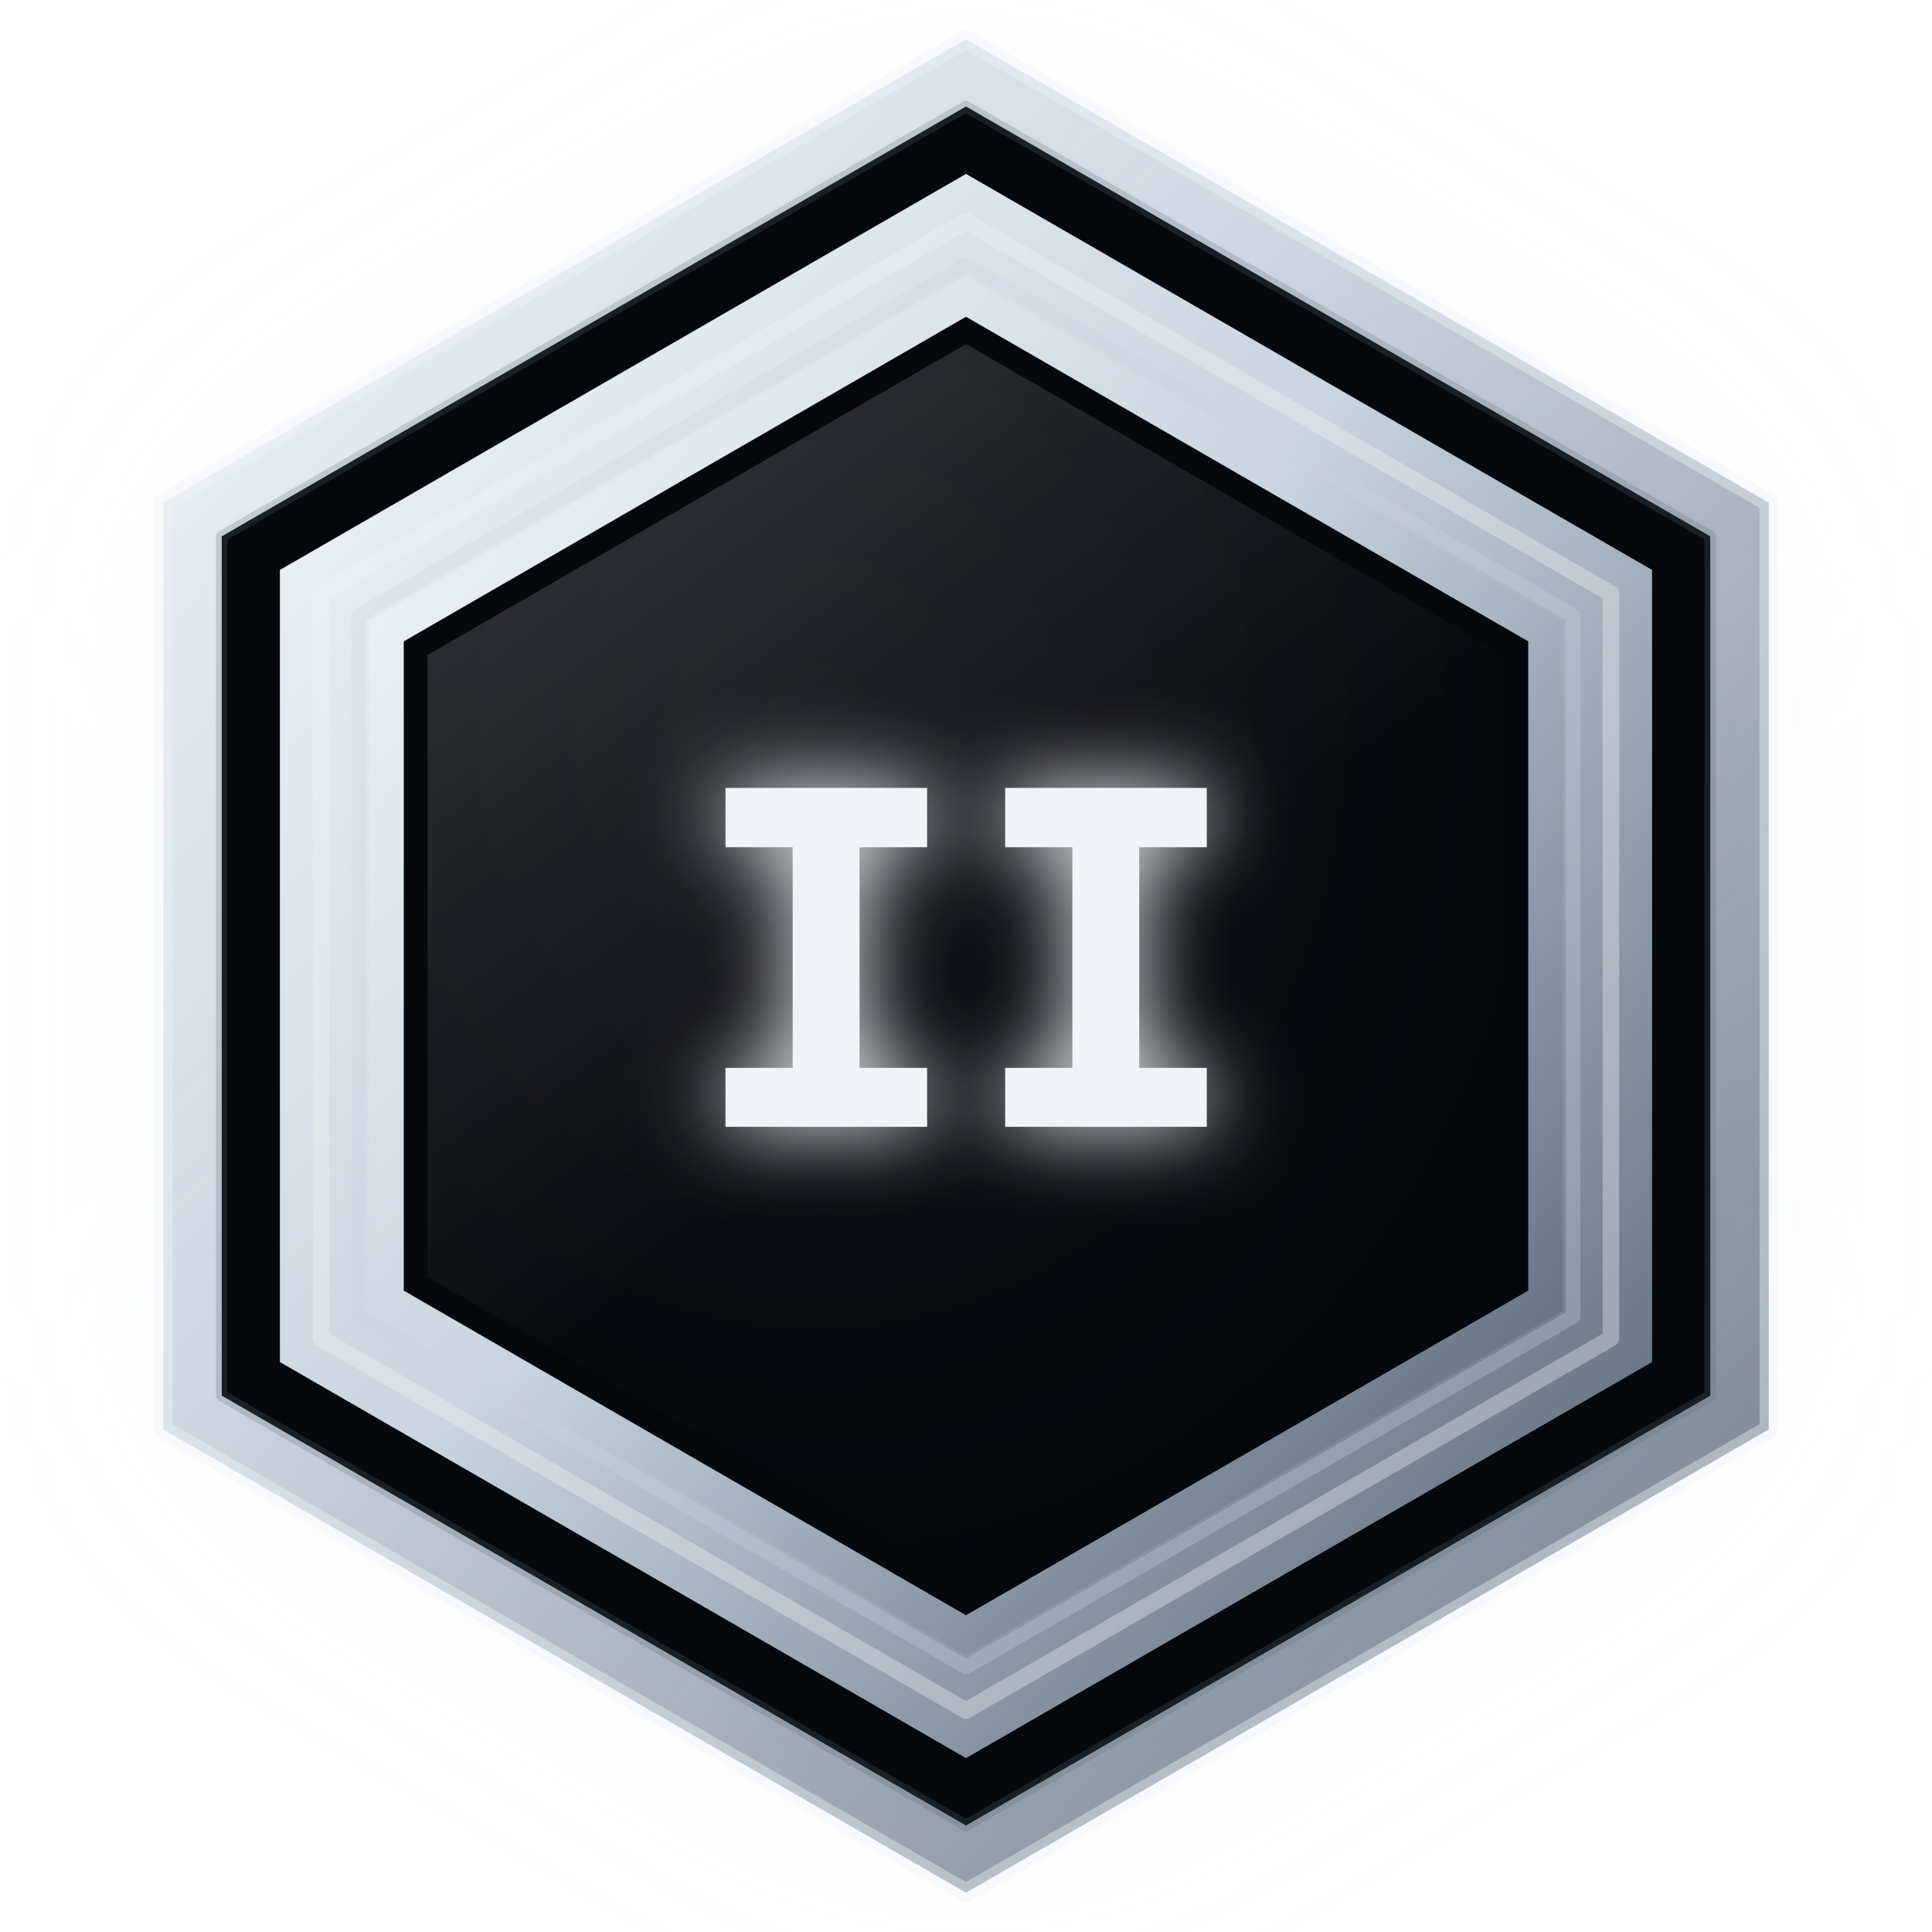
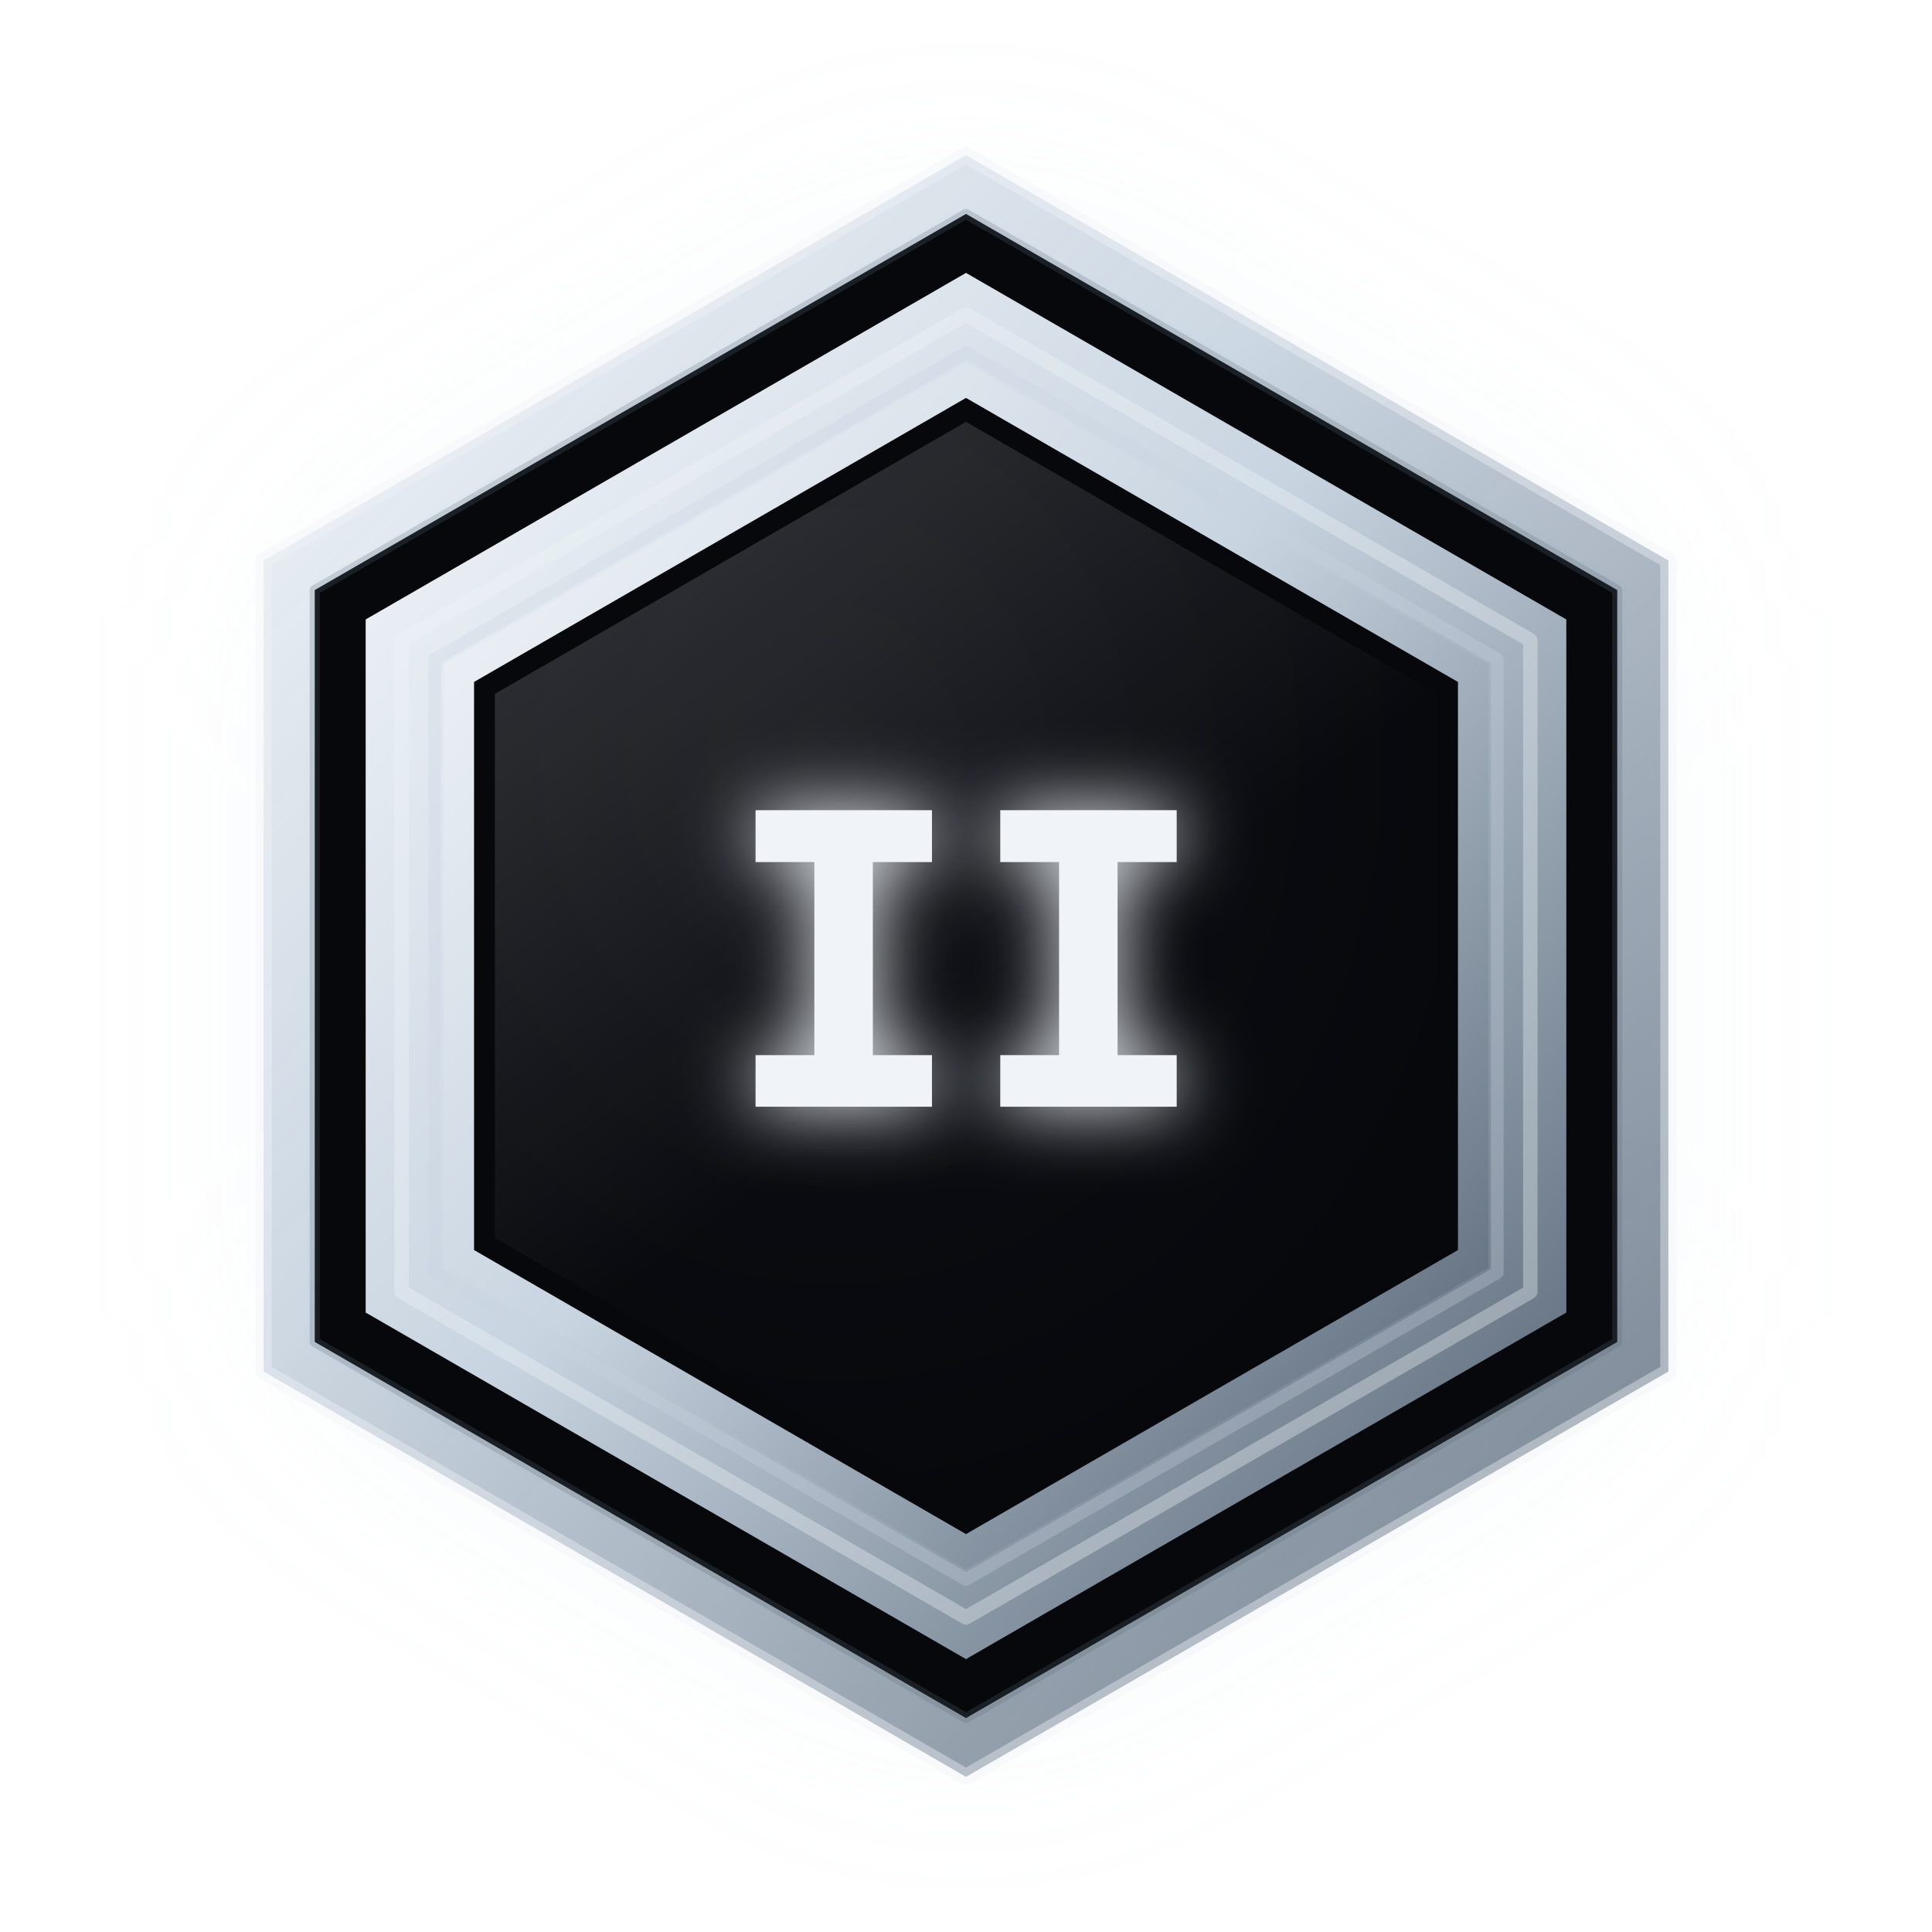
- <svg xmlns="http://www.w3.org/2000/svg" width="84" height="84" viewBox="0 0 84 84" overflow="visible" role="img" aria-label="Season Tier II">
+ <svg xmlns="http://www.w3.org/2000/svg" width="84" height="84" viewBox="-6 -6 96 96" overflow="visible" role="img" aria-label="Season Tier II">
  <defs>
    <radialGradient id="bgseas2" cx="36%" cy="30%" r="72%">
      <stop offset="0%" stop-color="#0e1016" />
      <stop offset="100%" stop-color="#06080c" />
    </radialGradient>
    <linearGradient id="rimseas2" x1="5%" y1="5%" x2="95%" y2="95%">
      <stop offset="0%" stop-color="#f0f4f8" />
      <stop offset="45%" stop-color="#c8d4e0" />
      <stop offset="100%" stop-color="#5a6878" />
    </linearGradient>
    <linearGradient id="shseas2" x1="18%" y1="0%" x2="82%" y2="100%">
      <stop offset="0%" stop-color="white" stop-opacity="0.16" />
      <stop offset="55%" stop-color="white" stop-opacity="0" />
    </linearGradient>
    <filter id="glseas2" x="-30%" y="-30%" width="160%" height="160%">
      <feGaussianBlur stdDeviation="1.8" result="b" />
      <feMerge>
        <feMergeNode in="b" />
        <feMergeNode in="SourceGraphic" />
      </feMerge>
    </filter>
    <filter id="haloseas2" x="-80%" y="-80%" width="360%" height="360%">
      <feGaussianBlur stdDeviation="6" result="b" />
      <feMerge>
        <feMergeNode in="b" />
        <feMergeNode in="SourceGraphic" />
      </feMerge>
    </filter>
    <linearGradient id="pgseas2_0" x1="5%" y1="0%" x2="95%" y2="100%">
      <stop offset="0%" stop-color="#f0f4f8" stop-opacity="0.95" />
      <stop offset="38%" stop-color="#c8d4e0" stop-opacity="0.9" />
      <stop offset="100%" stop-color="#5a6878" stop-opacity="0.85" />
    </linearGradient>
    <linearGradient id="pgseas2_1" x1="5%" y1="0%" x2="95%" y2="100%">
      <stop offset="0%" stop-color="#f0f4f8" stop-opacity="0.95" />
      <stop offset="38%" stop-color="#c8d4e0" stop-opacity="0.9" />
      <stop offset="100%" stop-color="#5a6878" stop-opacity="0.85" />
    </linearGradient>
  </defs>
  <path d="M71.83,24.78L71.83,59.22L42.00,76.44L12.17,59.22L12.17,24.78L42.00,7.56Z" fill="#c8d4e0" fill-opacity="0.35" filter="url(#haloseas2)" />
  <path d="M74.36,23.32L74.36,60.68L42.00,79.37L9.64,60.68L9.64,23.32L42.00,4.63Z" fill="url(#pgseas2_0)" />
  <path d="M71.83,24.78L71.83,59.22L42.00,76.44L12.17,59.22L12.17,24.78L42.00,7.56Z" fill="#06080c" />
  <path d="M74.36,23.32L74.36,60.68L42.00,79.37L9.64,60.68L9.64,23.32L42.00,4.63Z" fill="none" stroke="#f0f4f8" stroke-width="0.8" stroke-opacity="0.48" stroke-linejoin="round" />
  <path d="M71.83,24.78L71.83,59.22L42.00,76.44L12.17,59.22L12.17,24.78L42.00,7.56Z" fill="none" stroke="#5a6878" stroke-width="0.5" stroke-opacity="0.28" stroke-linejoin="round" />
  <path d="M76.90,21.85L76.90,62.15L42.00,82.29L7.10,62.15L7.10,21.85L42.00,1.71Z" fill="url(#pgseas2_1)" />
  <path d="M74.36,23.32L74.36,60.68L42.00,79.37L9.64,60.68L9.64,23.32L42.00,4.63Z" fill="#06080c" />
  <path d="M76.90,21.85L76.90,62.15L42.00,82.29L7.10,62.15L7.10,21.85L42.00,1.71Z" fill="none" stroke="#f0f4f8" stroke-width="0.8" stroke-opacity="0.40" stroke-linejoin="round" />
  <path d="M74.36,23.32L74.36,60.68L42.00,79.37L9.64,60.68L9.64,23.32L42.00,4.63Z" fill="none" stroke="#5a6878" stroke-width="0.5" stroke-opacity="0.24" stroke-linejoin="round" />
  <path d="M71.83,24.78L71.83,59.22L42.00,76.44L12.17,59.22L12.17,24.78L42.00,7.56Z" fill="url(#rimseas2)" />
  <path d="M67.20,27.45L67.20,56.55L42.00,71.10L16.80,56.55L16.80,27.45L42.00,12.90Z" fill="#06080c" />
  <path d="M67.20,27.45L67.20,56.55L42.00,71.10L16.80,56.55L16.80,27.45L42.00,12.90Z" fill="none" stroke="url(#rimseas2)" stroke-width="1.51" />
  <path d="M65.41,28.48L65.41,55.52L42.00,69.04L18.59,55.52L18.59,28.48L42.00,14.96Z" fill="url(#bgseas2)" />
  <path d="M65.41,28.48L65.41,55.52L42.00,69.04L18.59,55.52L18.59,28.48L42.00,14.96Z" fill="url(#shseas2)" />
  <path d="M70.04,25.81L70.04,58.19L42.00,74.37L13.96,58.19L13.96,25.81L42.00,9.63Z" fill="none" stroke="#f0f4f8" stroke-width="0.72" stroke-opacity="0.36" stroke-linejoin="round" />
  <path d="M68.40,26.76L68.40,57.24L42.00,72.48L15.60,57.24L15.60,26.76L42.00,11.52Z" fill="none" stroke="#c8d4e0" stroke-width="0.63" stroke-opacity="0.30" stroke-linejoin="round" />
  <text x="42.00" y="42.00" text-anchor="middle" dominant-baseline="central" font-family="Orbitron,monospace" font-weight="900" font-size="20.2" fill="#f0f4f8" filter="url(#glseas2)">II</text>
</svg>
